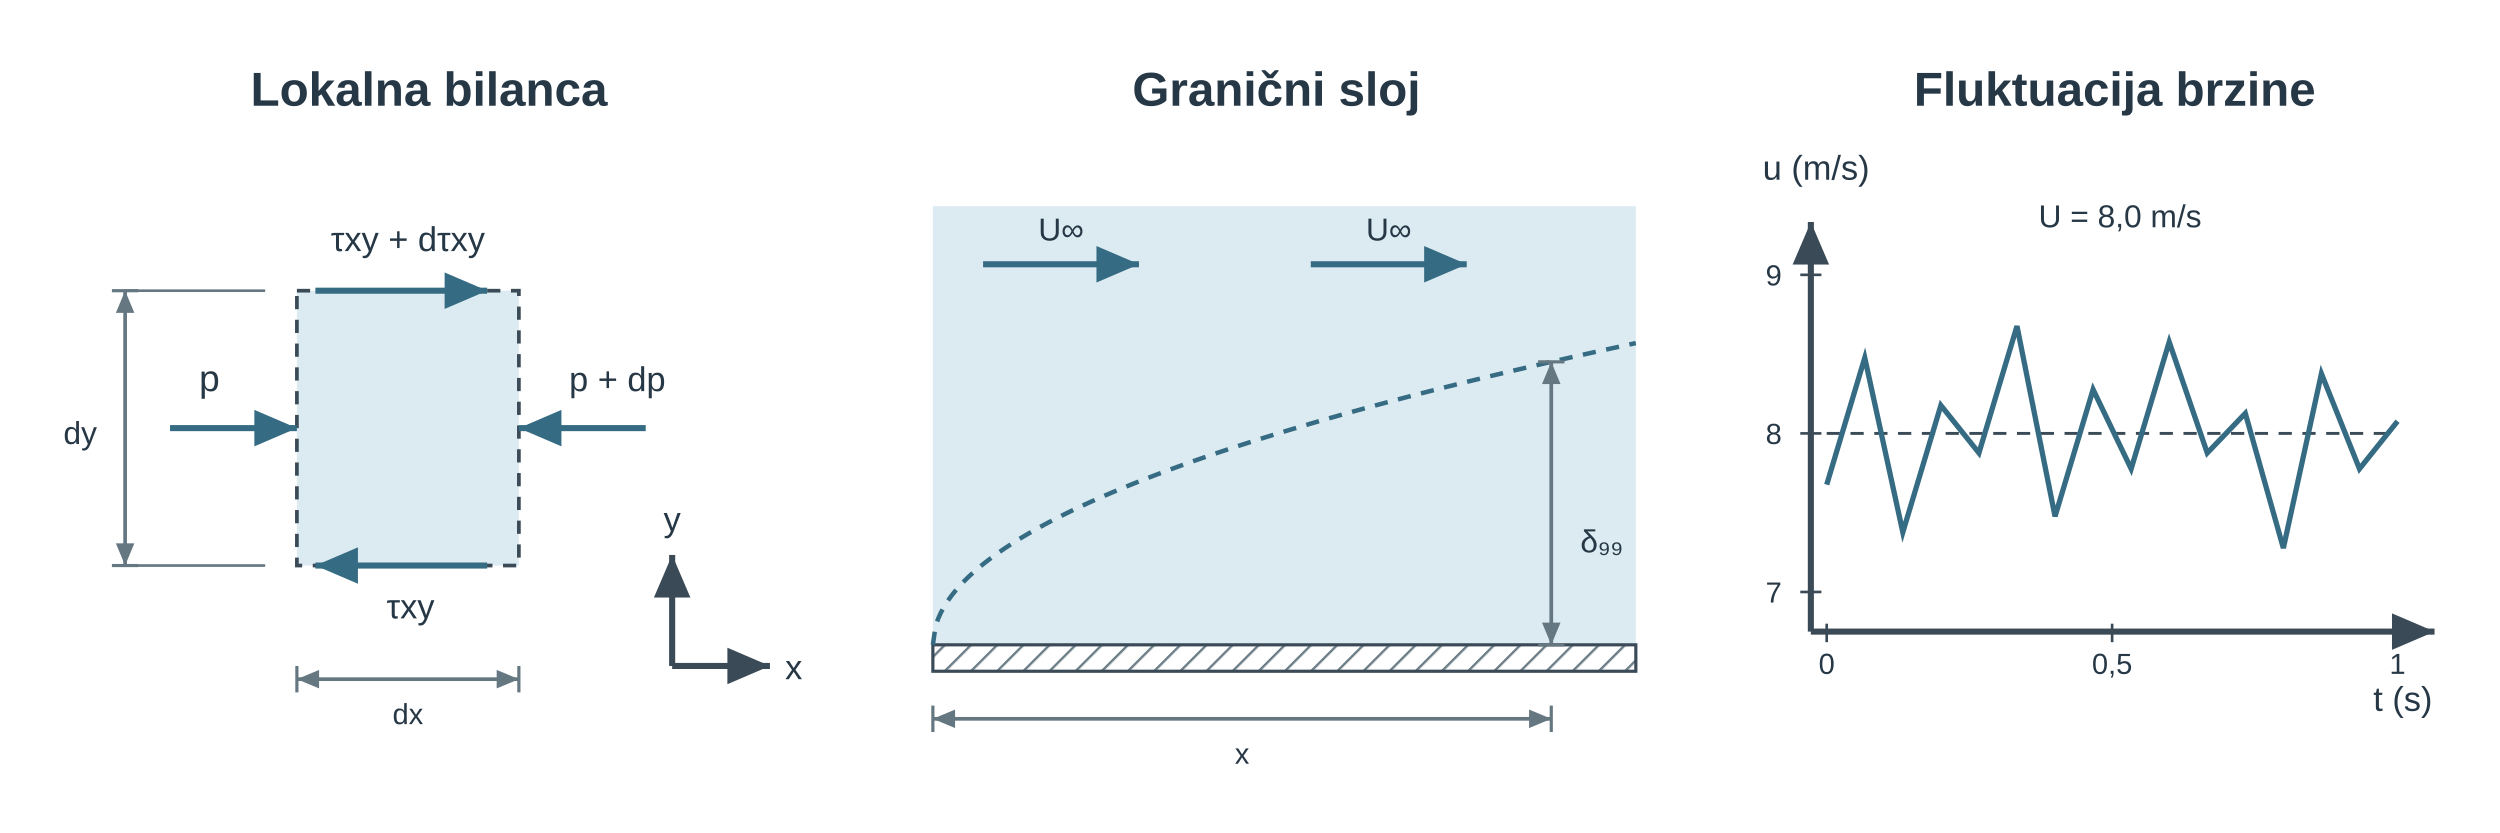
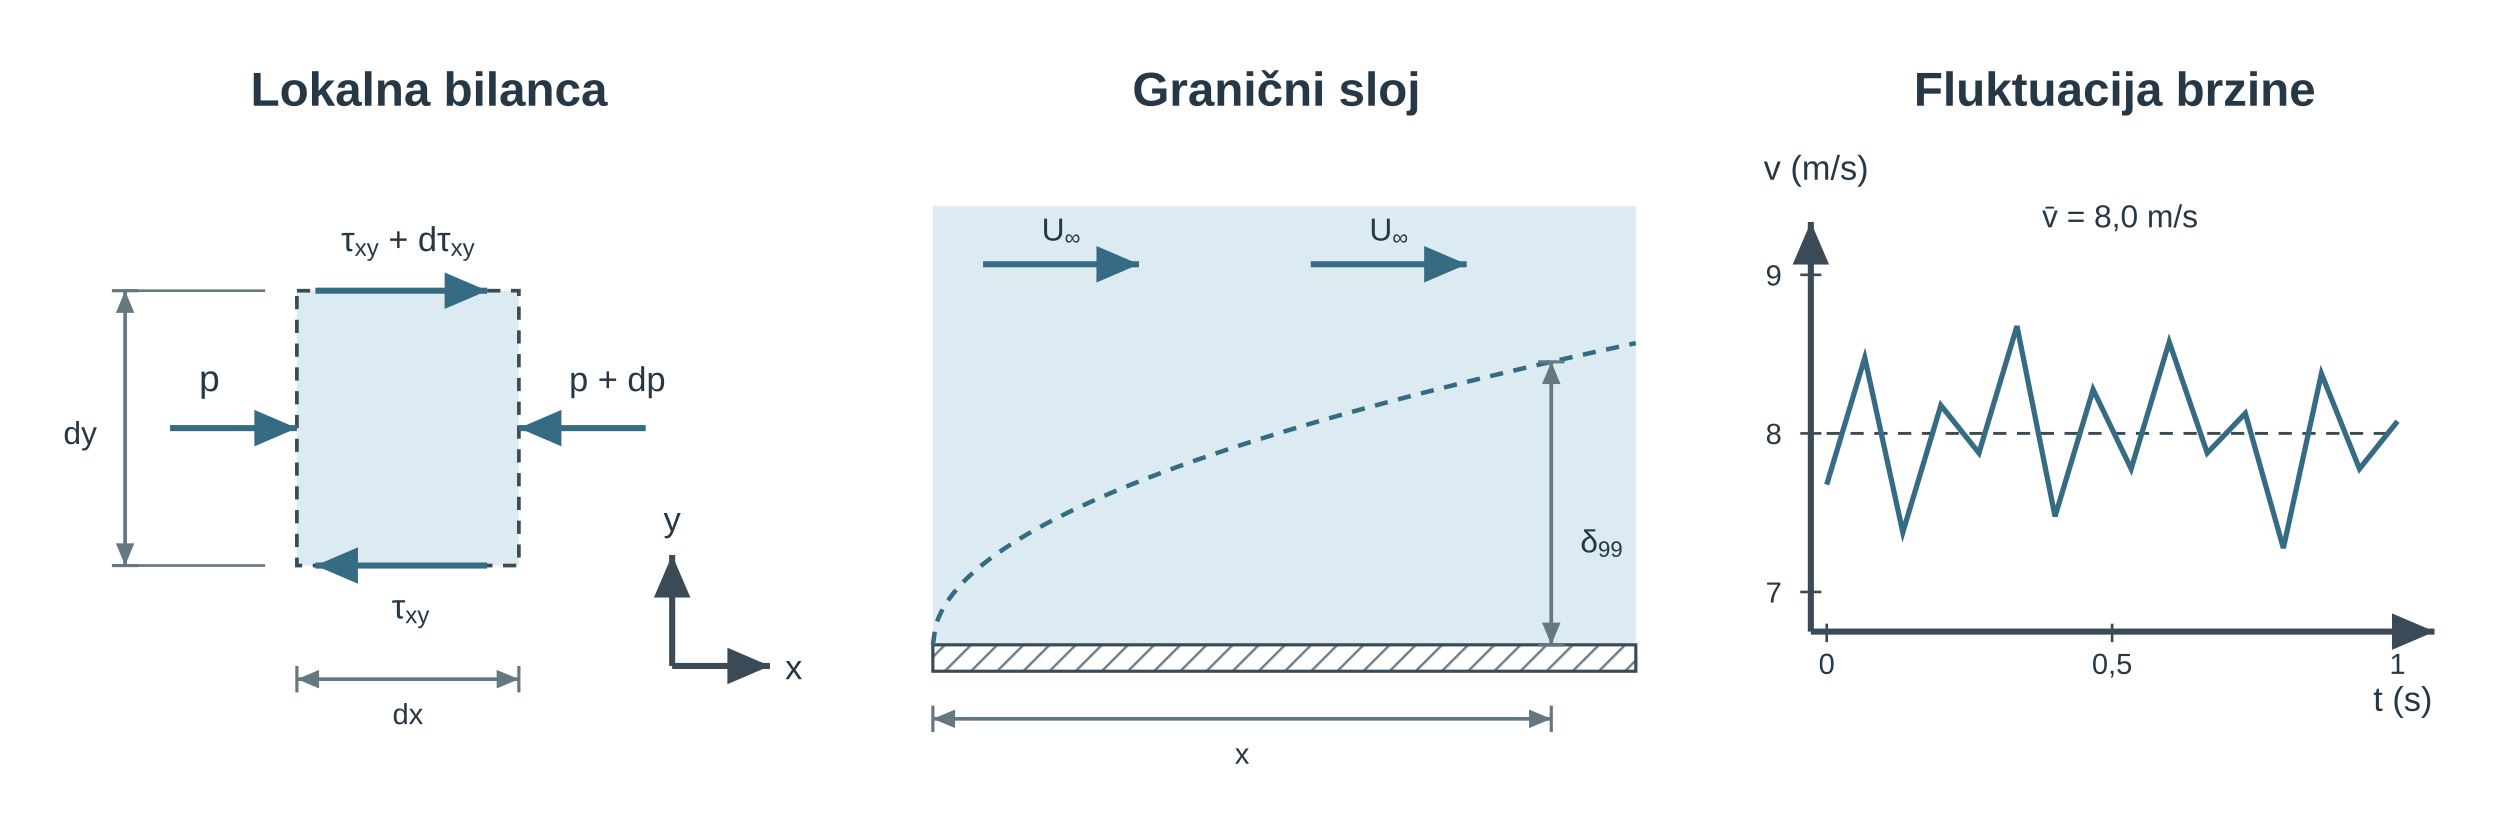
<svg xmlns="http://www.w3.org/2000/svg" viewBox="0 0 946 315" role="img" aria-labelledby="u12rt_title u12rt_desc" preserveAspectRatio="xMidYMid meet" style="display:block;width:100%;max-width:946px;height:auto;">
  <defs>
    <pattern id="u12rt_hatch" width="7" height="7" patternUnits="userSpaceOnUse" patternTransform="rotate(45)">
      <line x1="0" y1="0" x2="0" y2="7" stroke="#657781" stroke-width="1.8" />
    </pattern>
    <marker id="u12rt_v" markerWidth="7" markerHeight="6" refX="7" refY="3" orient="auto">
      <path d="M0 0 L7 3 L0 6 Z" fill="#356b83" />
    </marker>
    <marker id="u12rt_dim" markerWidth="6" markerHeight="5" refX="6" refY="2.5" orient="auto-start-reverse">
      <path d="M0 0 L6 2.5 L0 5 Z" fill="#657781" />
    </marker>
    <marker id="u12rt_dimSmall" markerWidth="3" markerHeight="3" refX="3" refY="1.5" orient="auto-start-reverse">
      <path d="M0 0 L3 1.5 L0 3 Z" fill="#356b83" />
    </marker>
    <marker id="u12rt_forceMarker" markerWidth="7" markerHeight="6" refX="7" refY="3" orient="auto">
      <path d="M0 0 L7 3 L0 6 Z" fill="#356b83" />
    </marker>
    <marker id="u12rt_pressureMarker" markerWidth="7" markerHeight="6" refX="7" refY="3" orient="auto">
      <path d="M0 0 L7 3 L0 6 Z" fill="#356b83" />
    </marker>
    <marker id="u12rt_reactionMarker" markerWidth="7" markerHeight="6" refX="7" refY="3" orient="auto">
      <path d="M0 0 L7 3 L0 6 Z" fill="#356b83" />
    </marker>
    <marker id="u12rt_axisMarker" markerWidth="7" markerHeight="6" refX="7" refY="3" orient="auto">
      <path d="M0 0 L7 3 L0 6 Z" fill="#3a4a56" />
    </marker>
  </defs>
  <g id="u12rt_title-scene-1" transform="translate(2.3438 4)">
    <g font-family="Arial, Liberation Sans, sans-serif" fill="#3a4a56">
      <text x="160" y="36" font-size="18" fill="#263746" text-anchor="middle" font-weight="700">Lokalna bilanca</text>
      <path id="u12rt_element" d="M110 106 H194 V210 H110 Z" fill="#dcebf1" stroke="#3a4a56" stroke-width="1.4" stroke-dasharray="5 4" />
      <path id="u12rt_pressureLeft" d="M62 158 L110 158" fill="none" stroke="#356b83" stroke-width="2.3" marker-end="url(#u12rt_pressureMarker)" />
      <path id="u12rt_pressureRight" d="M242 158 L194 158" fill="none" stroke="#356b83" stroke-width="2.3" marker-end="url(#u12rt_pressureMarker)" />
      <text x="73" y="144" font-size="14" fill="#263746" text-anchor="start">p</text>
      <text x="213" y="144" font-size="13" fill="#263746" text-anchor="start">p + dp</text>
      <path id="u12rt_shearTop" d="M117 106 L182 106" fill="none" stroke="#356b83" stroke-width="2.3" marker-end="url(#u12rt_forceMarker)" />
      <path id="u12rt_shearBottom" d="M182 210 L117 210" fill="none" stroke="#356b83" stroke-width="2.3" marker-end="url(#u12rt_forceMarker)" />
-       <text x="152" y="91" font-size="13" fill="#263746" text-anchor="middle">τxy + dτxy</text>
-       <text x="153" y="230" font-size="13" fill="#263746" text-anchor="middle">τxy</text>
+       <text x="152" y="91" font-size="13" fill="#263746" text-anchor="middle">τ<tspan baseline-shift="sub" font-size="0.7em">xy</tspan> + dτ<tspan baseline-shift="sub" font-size="0.7em">xy</tspan>
+       </text>
+       <text x="153" y="230" font-size="13" fill="#263746" text-anchor="middle">τ<tspan baseline-shift="sub" font-size="0.7em">xy</tspan>
+       </text>
      <line x1="40" y1="106" x2="50" y2="106" stroke="#657781" stroke-width="1.2" />
      <line x1="40" y1="210" x2="50" y2="210" stroke="#657781" stroke-width="1.2" />
      <path id="u12rt_dy" d="M45 106 L45 210" fill="none" stroke="#657781" stroke-width="1.4" marker-start="url(#u12rt_dim)" marker-end="url(#u12rt_dim)" />
      <text x="28" y="164" font-size="12" fill="#263746" text-anchor="middle">dy</text>
      <line x1="45" y1="106" x2="98" y2="106" stroke="#657781" stroke-width="1" />
      <line x1="45" y1="210" x2="98" y2="210" stroke="#657781" stroke-width="1" />
      <line x1="110" y1="248" x2="110" y2="258" stroke="#657781" stroke-width="1.2" />
      <line x1="194" y1="248" x2="194" y2="258" stroke="#657781" stroke-width="1.2" />
      <path id="u12rt_dx" d="M110 253 L194 253" fill="none" stroke="#657781" stroke-width="1.4" marker-start="url(#u12rt_dim)" marker-end="url(#u12rt_dim)" />
      <text x="152.0" y="270" font-size="11" fill="#263746" text-anchor="middle">dx</text>
      <path d="M252 248 L289 248" fill="none" stroke="#3a4a56" stroke-width="2.3" marker-end="url(#u12rt_axisMarker)" />
      <text x="298" y="253" font-size="13" fill="#263746" text-anchor="middle">x</text>
      <path d="M252 248 L252 206" fill="none" stroke="#3a4a56" stroke-width="2.3" marker-end="url(#u12rt_axisMarker)" />
      <text x="252" y="197" font-size="13" fill="#263746" text-anchor="middle">y</text>
    </g>
  </g>
  <g id="u12rt_title-scene-2" transform="translate(3 4)">
    <g font-family="Arial, Liberation Sans, sans-serif" fill="#3a4a56">
      <text x="480" y="36" font-size="18" fill="#263746" text-anchor="middle" font-weight="700">Granični sloj</text>
      <rect id="u12rt_layerFluid" x="350" y="74" width="266" height="166" rx="0" fill="#dcebf1" stroke="none" stroke-width="1.2" />
      <rect id="u12rt_plate" x="350" y="240" width="266" height="10" rx="0" fill="url(#u12rt_hatch)" stroke="#3a4a56" stroke-width="1.2" />
      <path id="u12rt_deltaCurve" d="M350 240 L351 233 L352 230.101 L353 227.876 L354 226 L355 224.348 L356 222.854 L357 221.48 L358 220.201 L359 219 L360 217.864 L361 216.784 L362 215.751 L363 214.761 L364 213.808 L365 212.889 L366 212 L367 211.138 L368 210.302 L369 209.488 L370 208.695 L371 207.922 L372 207.167 L373 206.429 L374 205.707 L375 205 L376 204.307 L377 203.627 L378 202.959 L379 202.304 L380 201.659 L381 201.026 L382 200.402 L383 199.788 L384 199.183 L385 198.587 L386 198 L387 197.421 L388 196.849 L389 196.285 L390 195.728 L391 195.178 L392 194.635 L393 194.098 L394 193.567 L395 193.043 L396 192.524 L397 192.01 L398 191.503 L399 191 L400 190.503 L401 190.01 L402 189.522 L403 189.039 L404 188.561 L405 188.087 L406 187.617 L407 187.151 L408 186.69 L409 186.232 L410 185.778 L411 185.328 L412 184.882 L413 184.439 L414 184 L415 183.564 L416 183.132 L417 182.703 L418 182.277 L419 181.854 L420 181.434 L421 181.017 L422 180.603 L423 180.192 L424 179.784 L425 179.378 L426 178.975 L427 178.575 L428 178.178 L429 177.783 L430 177.39 L431 177 L432 176.612 L433 176.227 L434 175.844 L435 175.463 L436 175.085 L437 174.708 L438 174.334 L439 173.962 L440 173.592 L441 173.224 L442 172.858 L443 172.494 L444 172.132 L445 171.772 L446 171.414 L447 171.058 L448 170.704 L449 170.351 L450 170 L451 169.651 L452 169.303 L453 168.958 L454 168.614 L455 168.271 L456 167.931 L457 167.591 L458 167.254 L459 166.918 L460 166.583 L461 166.25 L462 165.919 L463 165.589 L464 165.26 L465 164.933 L466 164.608 L467 164.283 L468 163.961 L469 163.639 L470 163.319 L471 163 L472 162.682 L473 162.366 L474 162.051 L475 161.738 L476 161.425 L477 161.114 L478 160.804 L479 160.495 L480 160.188 L481 159.881 L482 159.576 L483 159.272 L484 158.969 L485 158.667 L486 158.367 L487 158.067 L488 157.769 L489 157.471 L490 157.175 L491 156.88 L492 156.585 L493 156.292 L494 156 L495 155.709 L496 155.419 L497 155.13 L498 154.841 L499 154.554 L500 154.268 L501 153.983 L502 153.698 L503 153.415 L504 153.132 L505 152.851 L506 152.57 L507 152.29 L508 152.011 L509 151.733 L510 151.456 L511 151.18 L512 150.905 L513 150.63 L514 150.356 L515 150.083 L516 149.811 L517 149.54 L518 149.27 L519 149 L520 148.731 L521 148.463 L522 148.196 L523 147.929 L524 147.664 L525 147.399 L526 147.135 L527 146.871 L528 146.608 L529 146.346 L530 146.085 L531 145.825 L532 145.565 L533 145.306 L534 145.047 L535 144.79 L536 144.533 L537 144.276 L538 144.021 L539 143.766 L540 143.512 L541 143.258 L542 143.005 L543 142.753 L544 142.501 L545 142.25 L546 142 L547 141.75 L548 141.501 L549 141.253 L550 141.005 L551 140.758 L552 140.511 L553 140.265 L554 140.02 L555 139.775 L556 139.531 L557 139.288 L558 139.045 L559 138.802 L560 138.56 L561 138.319 L562 138.078 L563 137.838 L564 137.599 L565 137.36 L566 137.121 L567 136.884 L568 136.646 L569 136.409 L570 136.173 L571 135.938 L572 135.702 L573 135.468 L574 135.234 L575 135 L576 134.767 L577 134.534 L578 134.302 L579 134.071 L580 133.84 L581 133.609 L582 133.379 L583 133.15 L584 132.921 L585 132.692 L586 132.464 L587 132.236 L588 132.009 L589 131.783 L590 131.556 L591 131.331 L592 131.106 L593 130.881 L594 130.657 L595 130.433 L596 130.209 L597 129.986 L598 129.764 L599 129.542 L600 129.32 L601 129.099 L602 128.878 L603 128.658 L604 128.438 L605 128.219 L606 128 L607 127.781 L608 127.563 L609 127.346 L610 127.128 L611 126.912 L612 126.695 L613 126.479 L614 126.263 L615 126.048 L616 125.833" fill="none" stroke="#356b83" stroke-width="1.7" stroke-dasharray="5 4" />
      <path id="u12rt_externalVelocity1" d="M369 96 L428 96" fill="none" stroke="#356b83" stroke-width="2.3" marker-end="url(#u12rt_v)" />
-       <text x="398.5" y="87" font-size="12" fill="#263746" text-anchor="middle">U∞</text>
+       <text x="398.5" y="87" font-size="12" fill="#263746" text-anchor="middle">U<tspan baseline-shift="sub" font-size="0.7em">∞</tspan>
+       </text>
      <path id="u12rt_externalVelocity2" d="M493 96 L552 96" fill="none" stroke="#356b83" stroke-width="2.3" marker-end="url(#u12rt_v)" />
-       <text x="522.5" y="87" font-size="12" fill="#263746" text-anchor="middle">U∞</text>
+       <text x="522.5" y="87" font-size="12" fill="#263746" text-anchor="middle">U<tspan baseline-shift="sub" font-size="0.7em">∞</tspan>
+       </text>
      <line x1="579" y1="132.921" x2="589" y2="132.921" stroke="#657781" stroke-width="1.2" />
      <line x1="579" y1="240" x2="589" y2="240" stroke="#657781" stroke-width="1.2" />
      <path id="u12rt_delta" d="M584 132.921 L584 240" fill="none" stroke="#657781" stroke-width="1.4" marker-start="url(#u12rt_dim)" marker-end="url(#u12rt_dim)" />
-       <text x="595" y="205" font-size="12" fill="#263746" text-anchor="start">δ₉₉</text>
+       <text x="595" y="205" font-size="12" fill="#263746" text-anchor="start">δ<tspan baseline-shift="sub" font-size="0.7em">99</tspan>
+       </text>
      <line x1="350" y1="263" x2="350" y2="273" stroke="#657781" stroke-width="1.2" />
      <line x1="584" y1="263" x2="584" y2="273" stroke="#657781" stroke-width="1.2" />
      <path id="u12rt_layerX" d="M350 268 L584 268" fill="none" stroke="#657781" stroke-width="1.4" marker-start="url(#u12rt_dim)" marker-end="url(#u12rt_dim)" />
      <text x="467.0" y="285" font-size="11" fill="#263746" text-anchor="middle">x</text>
    </g>
  </g>
  <g id="u12rt_title-scene-3" transform="translate(0.2266 4)">
    <g font-family="Arial, Liberation Sans, sans-serif" fill="#3a4a56">
      <text x="800" y="36" font-size="18" fill="#263746" text-anchor="middle" font-weight="700">Fluktuacija brzine</text>
      <path d="M685 235 L921 235" fill="none" stroke="#3a4a56" stroke-width="2.3" marker-end="url(#u12rt_axisMarker)" />
      <text x="909" y="265" font-size="13" fill="#263746" text-anchor="middle">t (s)</text>
      <path d="M685 235 L685 80" fill="none" stroke="#3a4a56" stroke-width="2.3" marker-end="url(#u12rt_axisMarker)" />
-       <text x="687" y="64" font-size="13" fill="#263746" text-anchor="middle">u (m/s)</text>
+       <text x="687" y="64" font-size="13" fill="#263746" text-anchor="middle">v (m/s)</text>
      <line x1="681" y1="220" x2="689" y2="220" stroke="#3a4a56" stroke-width="1" />
      <text x="674" y="224" font-size="11" fill="#263746" text-anchor="end">7</text>
      <line x1="681" y1="160" x2="689" y2="160" stroke="#3a4a56" stroke-width="1" />
      <text x="674" y="164" font-size="11" fill="#263746" text-anchor="end">8</text>
      <line x1="681" y1="100" x2="689" y2="100" stroke="#3a4a56" stroke-width="1" />
      <text x="674" y="104" font-size="11" fill="#263746" text-anchor="end">9</text>
      <line x1="691" y1="232" x2="691" y2="239" stroke="#3a4a56" stroke-width="1" />
      <text x="691" y="251" font-size="11" fill="#263746" text-anchor="middle">0</text>
      <line x1="799.0" y1="232" x2="799.0" y2="239" stroke="#3a4a56" stroke-width="1" />
      <text x="799.0" y="251" font-size="11" fill="#263746" text-anchor="middle">0,5</text>
      <line x1="907" y1="232" x2="907" y2="239" stroke="#3a4a56" stroke-width="1" />
      <text x="907" y="251" font-size="11" fill="#263746" text-anchor="middle">1</text>
      <line id="u12rt_signalMean" x1="691" y1="160" x2="907" y2="160" stroke="#3a4a56" stroke-width="1.1" stroke-dasharray="5 4" />
      <path id="u12rt_signal" d="M691 179.4 L705.4 131.4 L719.8 197.4 L734.2 149.4 L748.6 167.4 L763 119.4 L777.4 191.4 L791.8 143.4 L806.2 173.4 L820.6 125.4 L835 167.4 L849.4 152.4 L863.8 203.4 L878.2 137.4 L892.6 173.4 L907 155.4" fill="none" stroke="#356b83" stroke-width="2.0" />
-       <text x="802" y="82" font-size="12" fill="#263746" text-anchor="middle">U = 8,0 m/s</text>
+       <text x="802" y="82" font-size="12" fill="#263746" text-anchor="middle">v̄ = 8,0 m/s</text>
    </g>
  </g>
</svg>
